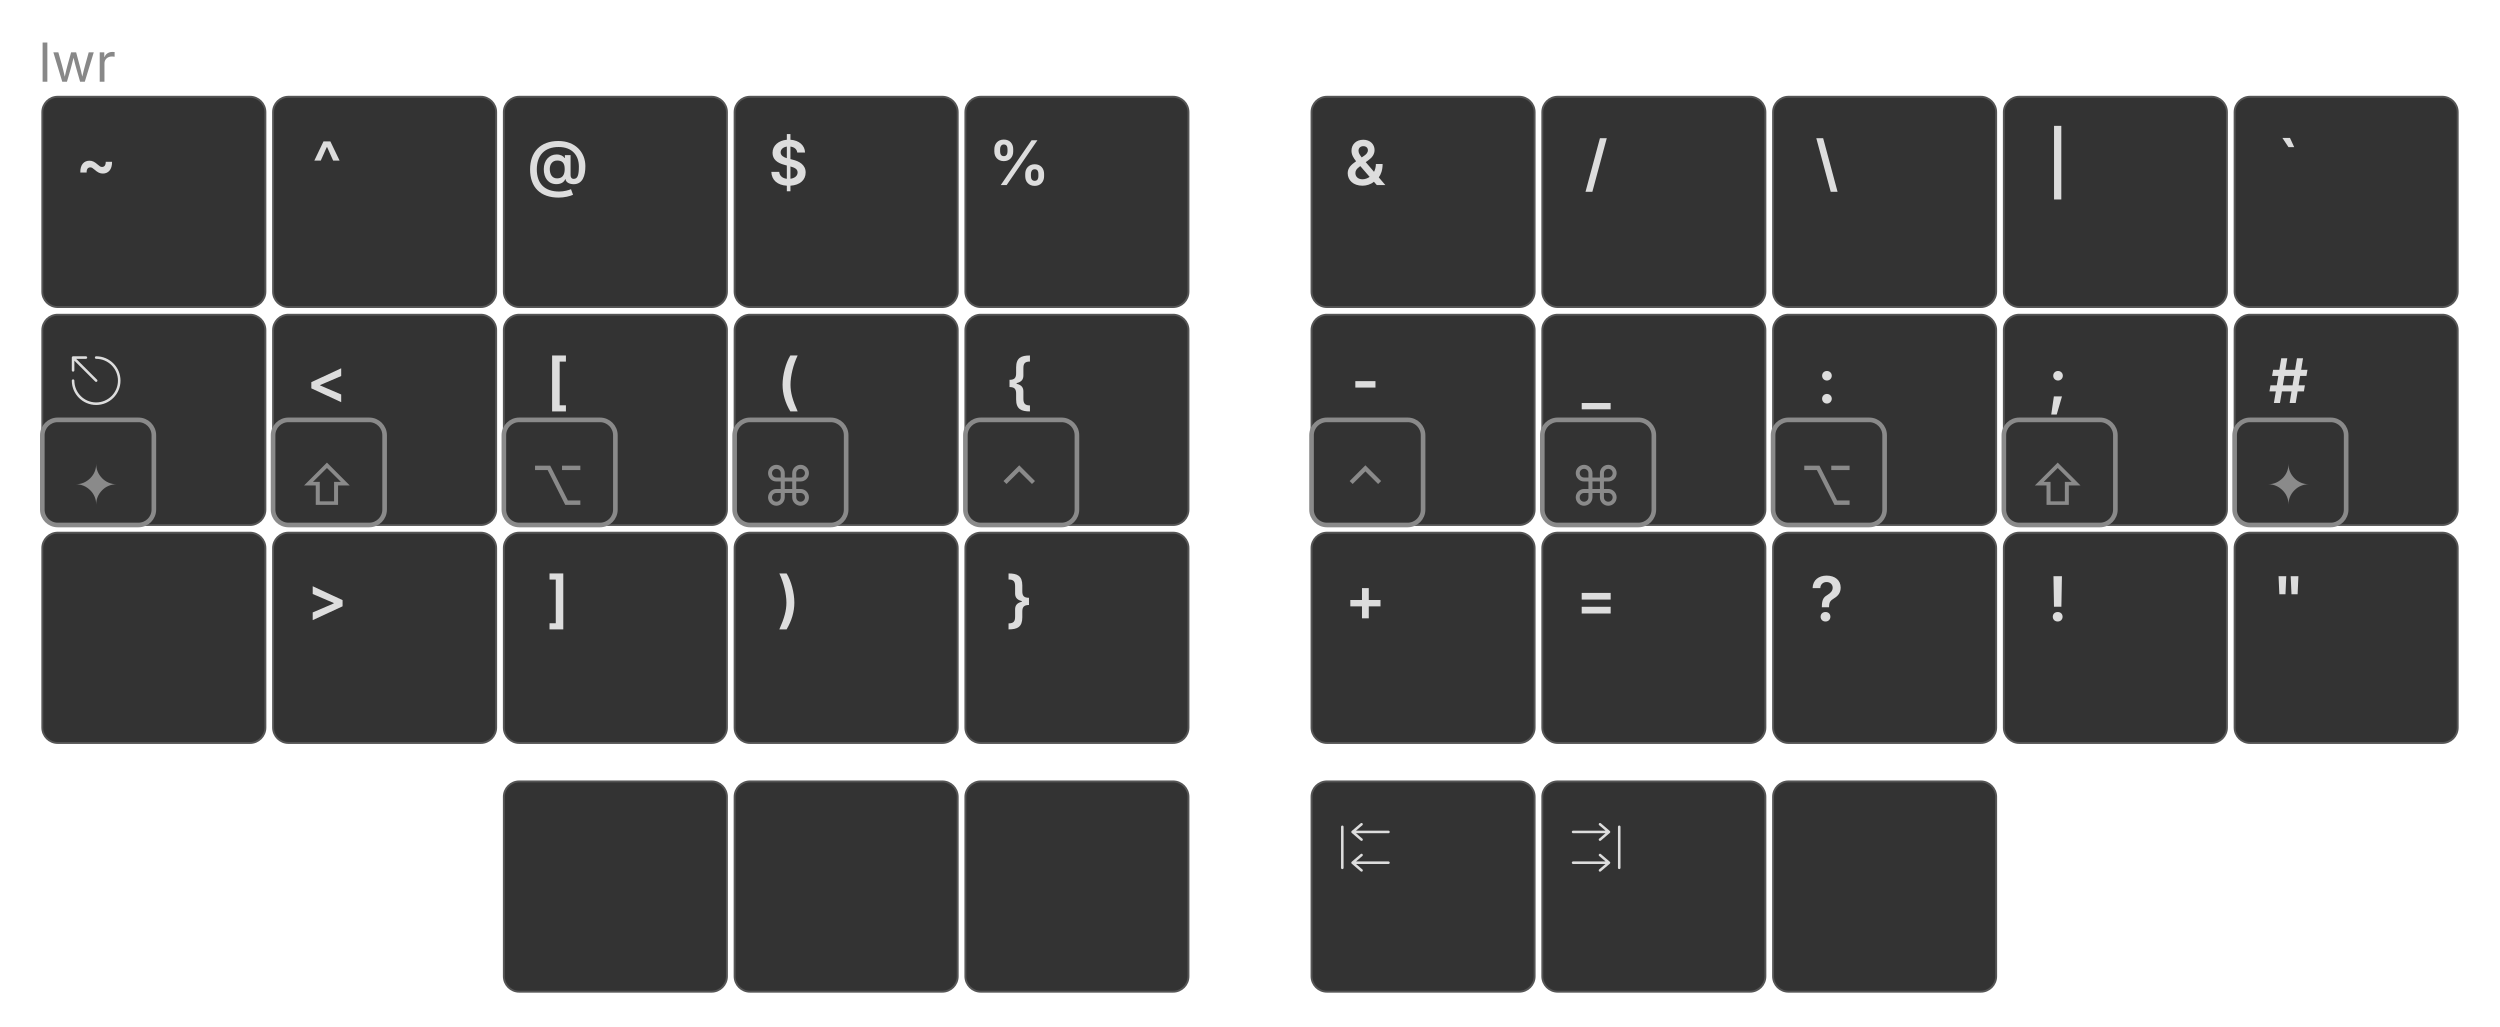
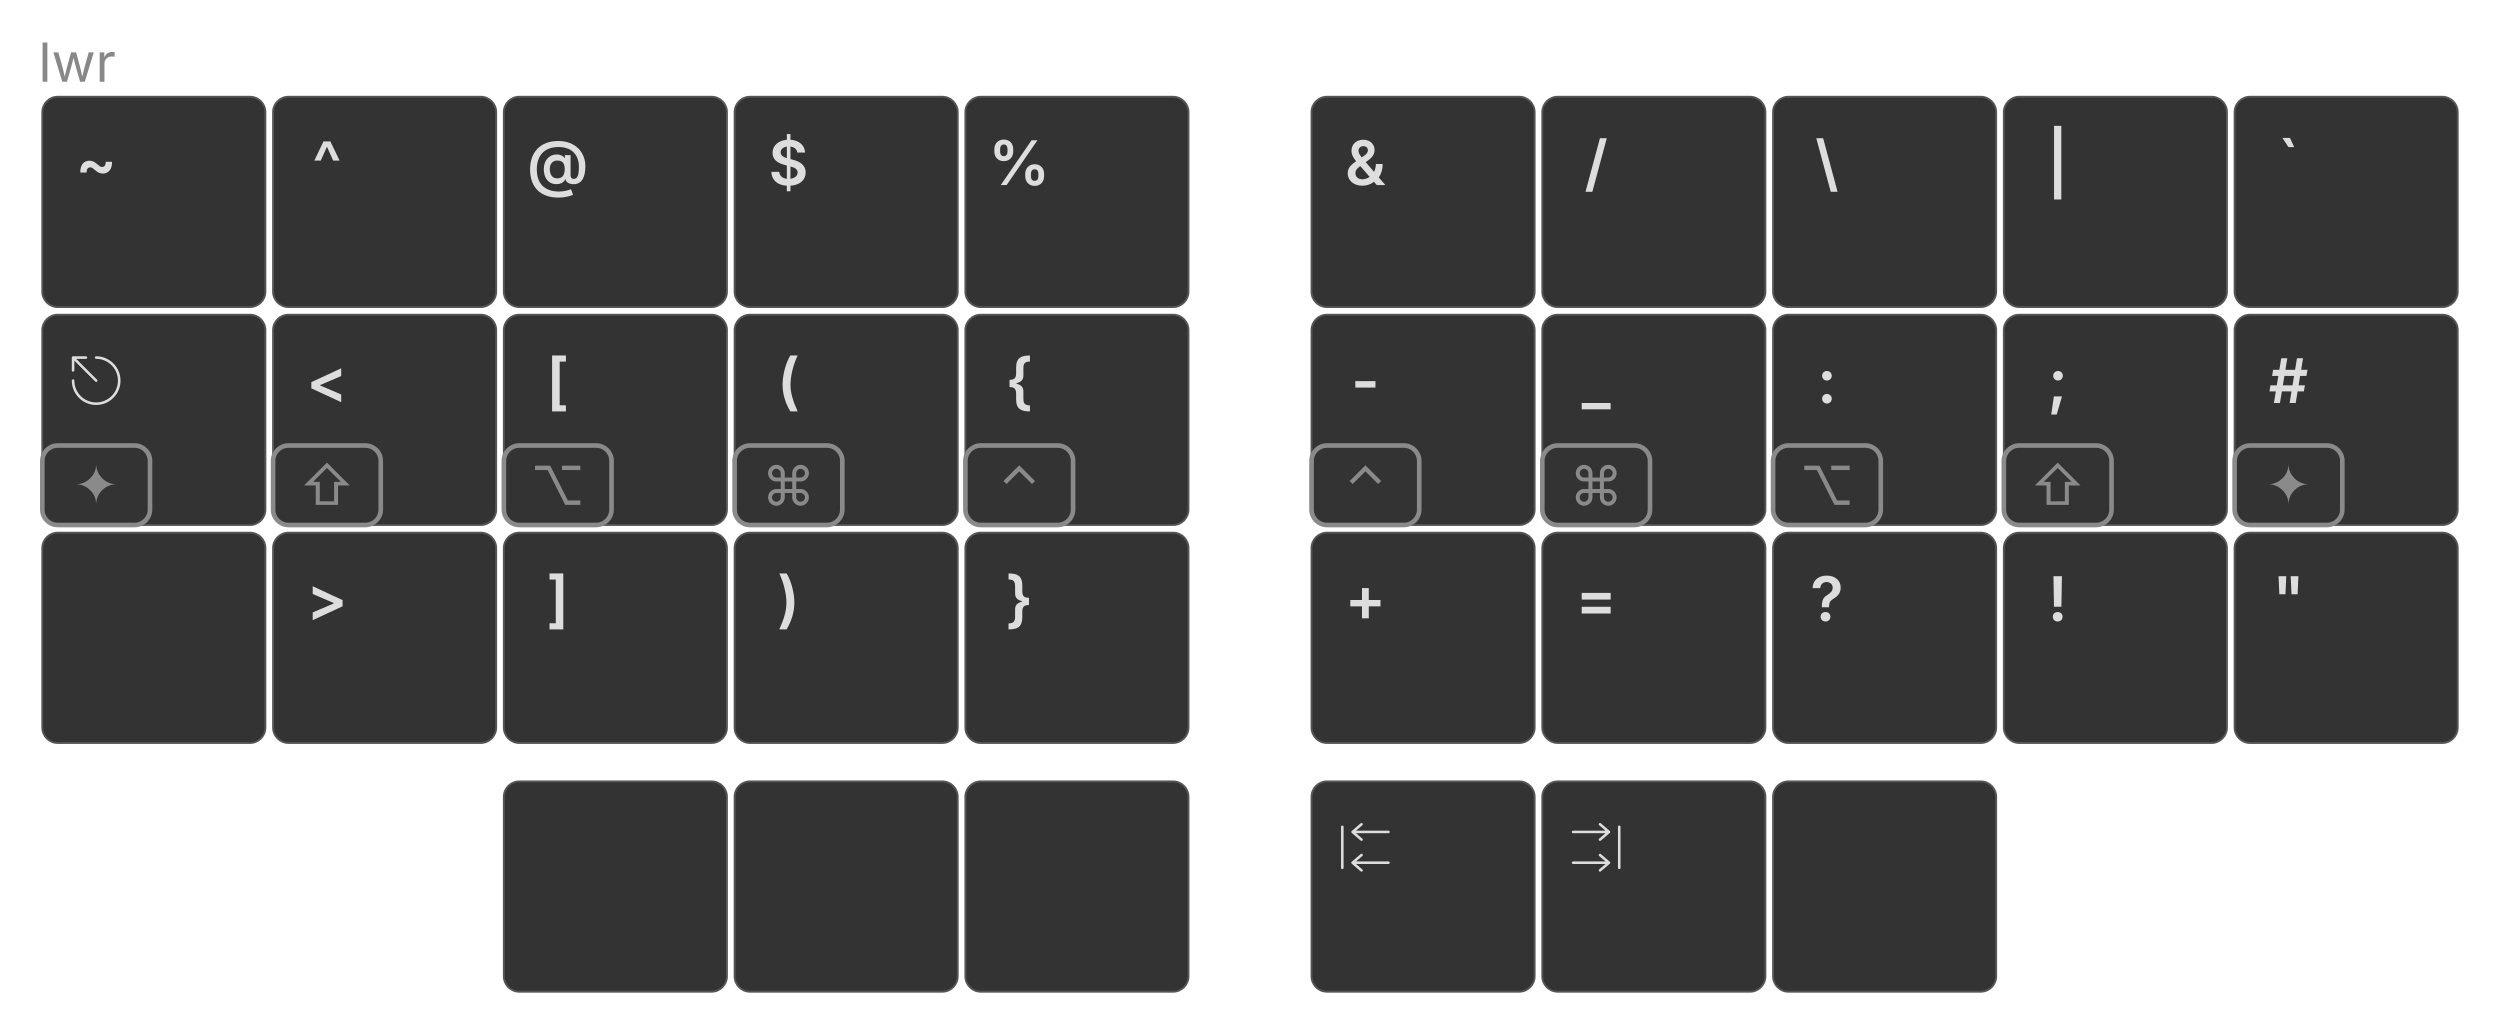
<svg xmlns="http://www.w3.org/2000/svg" class="keymap" width="650" height="267" viewBox="-10 -24 650.0 266.68">
  <style>/* Inter for letters. cairosvg uses only the first family, so marks
       Inter lacks (✦ ⇊ ⇈) set .dejavu; browsers still walk the stack. */
    svg.keymap { background: #1e1e2e;
                 font-family: Inter, "DejaVu Sans", "Segoe UI Symbol",
                              "Apple Symbols", sans-serif; }
    text.dejavu { font-family: "DejaVu Sans", "Segoe UI Symbol",
                  "Apple Symbols", sans-serif; }
    rect.keycap { fill: #333333; stroke: #555555; stroke-width: 0.5px; }
    text { fill: #c8c8c8; text-anchor: middle; dominant-baseline: central; }
    text.base { font-size: 16px; font-weight: 600; fill: #dddddd; }
    text.hold { font-size: 11px; }
    text.sym { font-size: 13px; fill: #9999ff; }
    text.num { font-size: 13px; fill: #ee9944; }
    text.oneshot { font-size: 12px; font-weight: 600; }
    use.glyph { fill: none; stroke: #c8c8c8; stroke-width: 2px;
                stroke-linecap: round; stroke-linejoin: round; }
    use.glyph.base { stroke: #dddddd; }
    use.glyph.sym { stroke: #9999ff; }
    use.glyph.num { stroke: #ee9944; }
    use.glyph.hold.tap-preferred.mod { stroke: #8a8a8a; }
    use.glyph.hold.hold-preferred.mod, use.glyph.oneshot.mod { stroke: #d0d0d0; }
    use.glyph.hold.hold-preferred.sym, use.glyph.oneshot.sym,
    use.glyph.hold.hold-preferred.nav, use.glyph.oneshot.nav { stroke: #1a1a1a; }
    use.glyph.hold.tap-preferred.sym { stroke: #9999ff; }
    use.glyph.hold.tap-preferred.nav { stroke: #ee9944; }
    rect.hold-box { stroke-width: 1.2px; }
    rect.hold-box.tap-preferred.mod { fill: none; stroke: #8a8a8a; }
    rect.hold-box.tap-preferred.sym { fill: none; stroke: #9999ff; }
    rect.hold-box.tap-preferred.nav { fill: none; stroke: #ee9944; }
    rect.hold-box.hold-preferred.mod { fill: #4a4a4a; stroke: #4a4a4a; }
    rect.hold-box.hold-preferred.sym { fill: #6666bb; stroke: #6666bb; }
    rect.hold-box.hold-preferred.nav { fill: #aa7755; stroke: #aa7755; }
    rect.hold-box.oneshot.mod { fill: #4a4a4a; stroke: #4a4a4a; }
    rect.hold-box.oneshot.sym { fill: #6666bb; stroke: #6666bb; }
    rect.hold-box.oneshot.nav { fill: #aa7755; stroke: #aa7755; }
    text.hold.hold-preferred.mod, text.oneshot.mod { fill: #d0d0d0; font-weight: 700; }
    text.hold.hold-preferred.sym, text.oneshot.sym,
    text.hold.hold-preferred.nav, text.oneshot.nav { fill: #1a1a1a; font-weight: 700; }
    text.hold.tap-preferred { fill: #8a8a8a; }
    text.hold.symbol { font-size: 14px; }
    text.oneshot.symbol { font-size: 16px; }
    text.title { font-size: 14px; fill: #888888; text-anchor: start; }</style>
  <defs>
    <path id="glyph_backspace" class="symbol" transform="scale(0.333333) translate(-24,-24)" d="M22,19l10,10 M22,29l10-10 M6,24l10,13h26v-26h-26z" />
    <path id="glyph_delete-word" class="symbol" transform="scale(0.333333) translate(-24,-24)" d="M22,19l10,10 M22,29l10-10 M6,24l10,13h26v-26h-26z M6,17l-6,7,6,7" />
    <path id="glyph_return" class="symbol" transform="scale(0.333333) translate(-24,-24)" d="M42,13V27H6 m8-8l-8,8l8,8" />
    <path id="glyph_space" class="symbol" transform="scale(0.333333) translate(-24,-24)" d="M42,24V32H6V24" />
    <path id="glyph_escape" class="symbol" transform="scale(0.333333) translate(-24,-24)" d="M24,24l-18-18 m0,10v-10h10 M24,6A18,18,0,1,1,6,24" />
    <path id="glyph_up" class="symbol" transform="scale(0.333333) translate(-24,-24)" d="M24,42v-36 m-8,6l8-8l8,8" />
    <path id="glyph_down" class="symbol" transform="scale(0.333333) translate(-24,-24)" d="M24,6v36 m-8,-6l8,8l8-8" />
    <path id="glyph_left" class="symbol" transform="scale(0.333333) translate(-24,-24)" d="M42,24h-36 m6-8l-8,8l8,8" />
    <path id="glyph_right" class="symbol" transform="scale(0.333333) translate(-24,-24)" d="M6,24h36 m-6-8l8,8l-8,8" />
    <path id="glyph_tab" class="symbol" transform="scale(0.333333) translate(-24,-24)" d="M6,12H32m-5-6l7,6l-7,6 M6,36H32m-5-6l7,6l-7,6 M42,8v32" />
    <path id="glyph_btab" class="symbol" transform="scale(0.333333) translate(-24,-24)" d="M42,12H16m5-6l-7,6l7,6 M42,36H16m5-6l-7,6l7,6 M6,8v32" />
    <path id="glyph_home" class="symbol" transform="scale(0.333333) translate(-24,-24)" d="M8,10v28 M8,16h32 M8,32h20" />
    <path id="glyph_end" class="symbol" transform="scale(0.333333) translate(-24,-24)" d="M40,10v28 M8,16h32 M20,32h20" />
    <path id="glyph_word-left" class="symbol" transform="scale(0.333333) translate(-24,-24)" d="M22,24h-16m6-8l-8,8l8,8 M26,17h16v14h-16z" />
    <path id="glyph_word-right" class="symbol" transform="scale(0.333333) translate(-24,-24)" d="M6,17h16v14h-16z M26,24h16m-6-8l8,8l-8,8" />
    <path id="glyph_hist-back" class="symbol" transform="scale(0.333333) translate(-24,-24)" d="M36,32A14,14 0 1 0 24,12m8-8l-8,8l8,8" />
    <path id="glyph_hist-fwd" class="symbol" transform="scale(0.333333) translate(-24,-24)" d="M12,32A14,14 0 1 1 24,12m-8-8l8,8l-8,8" />
    <path id="glyph_app-tab-prev" class="symbol" transform="scale(0.333333) translate(-24,-24)" d="M6,10h18v10h18v20H6z" />
    <path id="glyph_app-tab-next" class="symbol" transform="scale(0.333333) translate(-24,-24)" d="M6,20h18v-10h18v30H6z" />
    <path id="glyph_bluetooth" class="symbol" transform="scale(0.333333) translate(-24,-24)" d="M12,16 L36,32 L24,40 L24,8 L36,16 L12,32" />
  </defs>
  <text class="title" x="0" y="-8">lwr</text>
  <g transform="translate(0.00,0.00)">
    <rect class="keycap" x="1.0" y="1.0" width="58.0" height="54.67" rx="4.0" ry="4.0" />
    <text class="base" x="15.0" y="18.134">~</text>
  </g>
  <g transform="translate(60.00,0.00)">
    <rect class="keycap" x="1.0" y="1.0" width="58.0" height="54.67" rx="4.0" ry="4.0" />
    <text class="base" x="15.0" y="18.134">^</text>
  </g>
  <g transform="translate(120.00,0.00)">
    <rect class="keycap" x="1.0" y="1.0" width="58.0" height="54.67" rx="4.0" ry="4.0" />
    <text class="base" x="15.0" y="18.134">@</text>
  </g>
  <g transform="translate(180.00,0.00)">
    <rect class="keycap" x="1.0" y="1.0" width="58.0" height="54.67" rx="4.0" ry="4.0" />
    <text class="base" x="15.0" y="18.134">$</text>
  </g>
  <g transform="translate(240.00,0.00)">
    <rect class="keycap" x="1.0" y="1.0" width="58.0" height="54.67" rx="4.0" ry="4.0" />
    <text class="base" x="15.0" y="18.134">%</text>
  </g>
  <g transform="translate(330.00,0.00)">
    <rect class="keycap" x="1.0" y="1.0" width="58.0" height="54.67" rx="4.0" ry="4.0" />
    <text class="base" x="15.0" y="18.134">&amp;</text>
  </g>
  <g transform="translate(390.00,0.00)">
    <rect class="keycap" x="1.0" y="1.0" width="58.0" height="54.67" rx="4.0" ry="4.0" />
    <text class="base" x="15.0" y="18.134">/</text>
  </g>
  <g transform="translate(450.00,0.00)">
    <rect class="keycap" x="1.0" y="1.0" width="58.0" height="54.67" rx="4.0" ry="4.0" />
    <text class="base" x="15.0" y="18.134">\</text>
  </g>
  <g transform="translate(510.00,0.00)">
    <rect class="keycap" x="1.0" y="1.0" width="58.0" height="54.67" rx="4.0" ry="4.0" />
    <text class="base" x="15.0" y="18.134">|</text>
  </g>
  <g transform="translate(570.00,0.00)">
    <rect class="keycap" x="1.0" y="1.0" width="58.0" height="54.67" rx="4.0" ry="4.0" />
    <text class="base" x="15.0" y="18.134">`</text>
  </g>
  <g transform="translate(0.00,56.67)">
    <rect class="keycap" x="1.0" y="1.0" width="58.0" height="54.67" rx="4.0" ry="4.0" />
-     <rect class="hold-box tap-preferred mod" x="1.0" y="28.335" width="29.0" height="27.335" rx="4.0" ry="4.0" />
+     <rect class="hold-box tap-preferred mod" x="1.0" y="35.002" width="28.0" height="20.668" rx="4.0" ry="4.0" />
    <use class="glyph base" href="#glyph_escape" x="15.0" y="18.134" />
    <text class="hold tap-preferred mod symbol dejavu" x="15.0" y="45.336">✦</text>
  </g>
  <g transform="translate(60.00,56.67)">
    <rect class="keycap" x="1.0" y="1.0" width="58.0" height="54.67" rx="4.0" ry="4.0" />
-     <rect class="hold-box tap-preferred mod" x="1.0" y="28.335" width="29.0" height="27.335" rx="4.0" ry="4.0" />
+     <rect class="hold-box tap-preferred mod" x="1.0" y="35.002" width="28.0" height="20.668" rx="4.0" ry="4.0" />
    <text class="base" x="15.0" y="18.134">&lt;</text>
    <text class="hold tap-preferred mod symbol" x="15.0" y="45.336">⇧</text>
  </g>
  <g transform="translate(120.00,56.67)">
    <rect class="keycap" x="1.0" y="1.0" width="58.0" height="54.67" rx="4.0" ry="4.0" />
-     <rect class="hold-box tap-preferred mod" x="1.0" y="28.335" width="29.0" height="27.335" rx="4.0" ry="4.0" />
+     <rect class="hold-box tap-preferred mod" x="1.0" y="35.002" width="28.0" height="20.668" rx="4.0" ry="4.0" />
    <text class="base" x="15.0" y="18.134">[</text>
    <text class="hold tap-preferred mod symbol" x="15.0" y="45.336">⌥</text>
  </g>
  <g transform="translate(180.00,56.67)">
    <rect class="keycap" x="1.0" y="1.0" width="58.0" height="54.67" rx="4.0" ry="4.0" />
-     <rect class="hold-box tap-preferred mod" x="1.0" y="28.335" width="29.0" height="27.335" rx="4.0" ry="4.0" />
+     <rect class="hold-box tap-preferred mod" x="1.0" y="35.002" width="28.0" height="20.668" rx="4.0" ry="4.0" />
    <text class="base" x="15.0" y="18.134">(</text>
    <text class="hold tap-preferred mod symbol" x="15.0" y="45.336">⌘</text>
  </g>
  <g transform="translate(240.00,56.67)">
    <rect class="keycap" x="1.0" y="1.0" width="58.0" height="54.67" rx="4.0" ry="4.0" />
-     <rect class="hold-box tap-preferred mod" x="1.0" y="28.335" width="29.0" height="27.335" rx="4.0" ry="4.0" />
+     <rect class="hold-box tap-preferred mod" x="1.0" y="35.002" width="28.0" height="20.668" rx="4.0" ry="4.0" />
    <text class="base" x="15.0" y="18.134">{</text>
    <text class="hold tap-preferred mod symbol" x="15.0" y="45.336">⌃</text>
  </g>
  <g transform="translate(330.00,56.67)">
    <rect class="keycap" x="1.0" y="1.0" width="58.0" height="54.67" rx="4.0" ry="4.0" />
-     <rect class="hold-box tap-preferred mod" x="1.0" y="28.335" width="29.0" height="27.335" rx="4.0" ry="4.0" />
+     <rect class="hold-box tap-preferred mod" x="1.0" y="35.002" width="28.0" height="20.668" rx="4.0" ry="4.0" />
    <text class="base" x="15.0" y="18.134">-</text>
    <text class="hold tap-preferred mod symbol" x="15.0" y="45.336">⌃</text>
  </g>
  <g transform="translate(390.00,56.67)">
    <rect class="keycap" x="1.0" y="1.0" width="58.0" height="54.67" rx="4.0" ry="4.0" />
-     <rect class="hold-box tap-preferred mod" x="1.0" y="28.335" width="29.0" height="27.335" rx="4.0" ry="4.0" />
+     <rect class="hold-box tap-preferred mod" x="1.0" y="35.002" width="28.0" height="20.668" rx="4.0" ry="4.0" />
    <text class="base" x="15.0" y="18.134">_</text>
    <text class="hold tap-preferred mod symbol" x="15.0" y="45.336">⌘</text>
  </g>
  <g transform="translate(450.00,56.67)">
    <rect class="keycap" x="1.0" y="1.0" width="58.0" height="54.67" rx="4.0" ry="4.0" />
-     <rect class="hold-box tap-preferred mod" x="1.0" y="28.335" width="29.0" height="27.335" rx="4.0" ry="4.0" />
+     <rect class="hold-box tap-preferred mod" x="1.0" y="35.002" width="28.0" height="20.668" rx="4.0" ry="4.0" />
    <text class="base" x="15.0" y="18.134">:</text>
    <text class="hold tap-preferred mod symbol" x="15.0" y="45.336">⌥</text>
  </g>
  <g transform="translate(510.00,56.67)">
    <rect class="keycap" x="1.0" y="1.0" width="58.0" height="54.67" rx="4.0" ry="4.0" />
-     <rect class="hold-box tap-preferred mod" x="1.0" y="28.335" width="29.0" height="27.335" rx="4.0" ry="4.0" />
+     <rect class="hold-box tap-preferred mod" x="1.0" y="35.002" width="28.0" height="20.668" rx="4.0" ry="4.0" />
    <text class="base" x="15.0" y="18.134">;</text>
    <text class="hold tap-preferred mod symbol" x="15.0" y="45.336">⇧</text>
  </g>
  <g transform="translate(570.00,56.67)">
    <rect class="keycap" x="1.0" y="1.0" width="58.0" height="54.67" rx="4.0" ry="4.0" />
-     <rect class="hold-box tap-preferred mod" x="1.0" y="28.335" width="29.0" height="27.335" rx="4.0" ry="4.0" />
+     <rect class="hold-box tap-preferred mod" x="1.0" y="35.002" width="28.0" height="20.668" rx="4.0" ry="4.0" />
    <text class="base" x="15.0" y="18.134">#</text>
    <text class="hold tap-preferred mod symbol dejavu" x="15.0" y="45.336">✦</text>
  </g>
  <g transform="translate(0.00,113.34)">
    <rect class="keycap" x="1.0" y="1.0" width="58.0" height="54.67" rx="4.0" ry="4.0" />
  </g>
  <g transform="translate(60.00,113.34)">
    <rect class="keycap" x="1.0" y="1.0" width="58.0" height="54.67" rx="4.0" ry="4.0" />
    <text class="base" x="15.0" y="18.134">&gt;</text>
  </g>
  <g transform="translate(120.00,113.34)">
    <rect class="keycap" x="1.0" y="1.0" width="58.0" height="54.67" rx="4.0" ry="4.0" />
    <text class="base" x="15.0" y="18.134">]</text>
  </g>
  <g transform="translate(180.00,113.34)">
    <rect class="keycap" x="1.0" y="1.0" width="58.0" height="54.67" rx="4.0" ry="4.0" />
    <text class="base" x="15.0" y="18.134">)</text>
  </g>
  <g transform="translate(240.00,113.34)">
    <rect class="keycap" x="1.0" y="1.0" width="58.0" height="54.67" rx="4.0" ry="4.0" />
    <text class="base" x="15.0" y="18.134">}</text>
  </g>
  <g transform="translate(330.00,113.34)">
    <rect class="keycap" x="1.0" y="1.0" width="58.0" height="54.67" rx="4.0" ry="4.0" />
    <text class="base" x="15.0" y="18.134">+</text>
  </g>
  <g transform="translate(390.00,113.34)">
    <rect class="keycap" x="1.0" y="1.0" width="58.0" height="54.67" rx="4.0" ry="4.0" />
    <text class="base" x="15.0" y="18.134">=</text>
  </g>
  <g transform="translate(450.00,113.34)">
    <rect class="keycap" x="1.0" y="1.0" width="58.0" height="54.67" rx="4.0" ry="4.0" />
    <text class="base" x="15.0" y="18.134">?</text>
  </g>
  <g transform="translate(510.00,113.34)">
    <rect class="keycap" x="1.0" y="1.0" width="58.0" height="54.67" rx="4.0" ry="4.0" />
    <text class="base" x="15.0" y="18.134">!</text>
  </g>
  <g transform="translate(570.00,113.34)">
    <rect class="keycap" x="1.0" y="1.0" width="58.0" height="54.67" rx="4.0" ry="4.0" />
    <text class="base" x="15.0" y="18.134">"</text>
  </g>
  <g transform="translate(120.00,178.01)">
    <rect class="keycap" x="1.0" y="1.0" width="58.0" height="54.67" rx="4.0" ry="4.0" />
  </g>
  <g transform="translate(180.00,178.01)">
    <rect class="keycap" x="1.0" y="1.0" width="58.0" height="54.67" rx="4.0" ry="4.0" />
  </g>
  <g transform="translate(240.00,178.01)">
    <rect class="keycap" x="1.0" y="1.0" width="58.0" height="54.67" rx="4.0" ry="4.0" />
  </g>
  <g transform="translate(330.00,178.01)">
    <rect class="keycap" x="1.0" y="1.0" width="58.0" height="54.67" rx="4.0" ry="4.0" />
    <use class="glyph base" href="#glyph_btab" x="15.0" y="18.134" />
  </g>
  <g transform="translate(390.00,178.01)">
    <rect class="keycap" x="1.0" y="1.0" width="58.0" height="54.67" rx="4.0" ry="4.0" />
    <use class="glyph base" href="#glyph_tab" x="15.0" y="18.134" />
  </g>
  <g transform="translate(450.00,178.01)">
    <rect class="keycap" x="1.0" y="1.0" width="58.0" height="54.67" rx="4.0" ry="4.0" />
  </g>
</svg>
